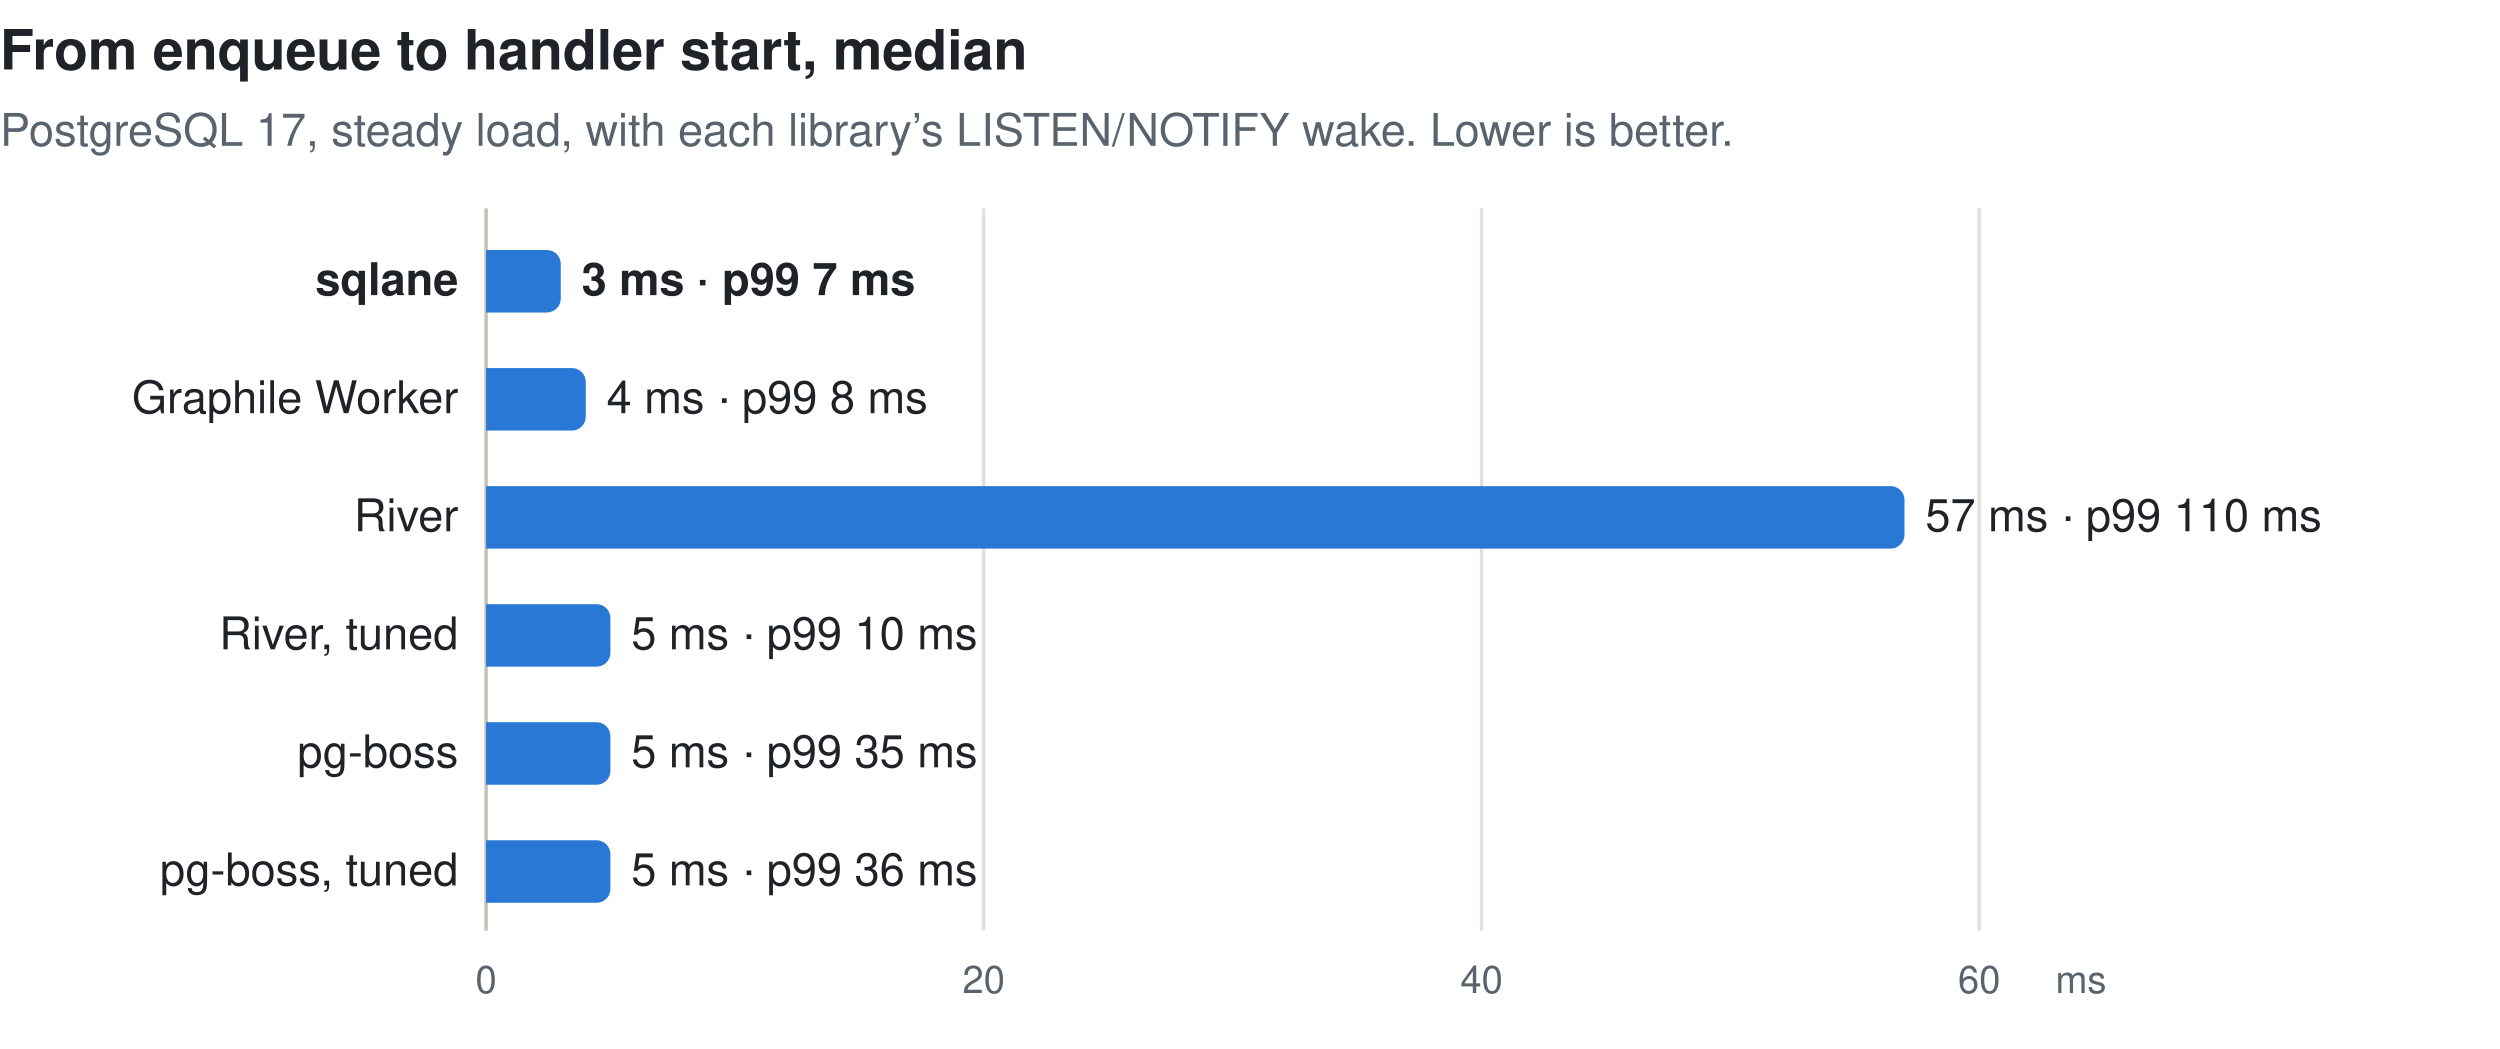
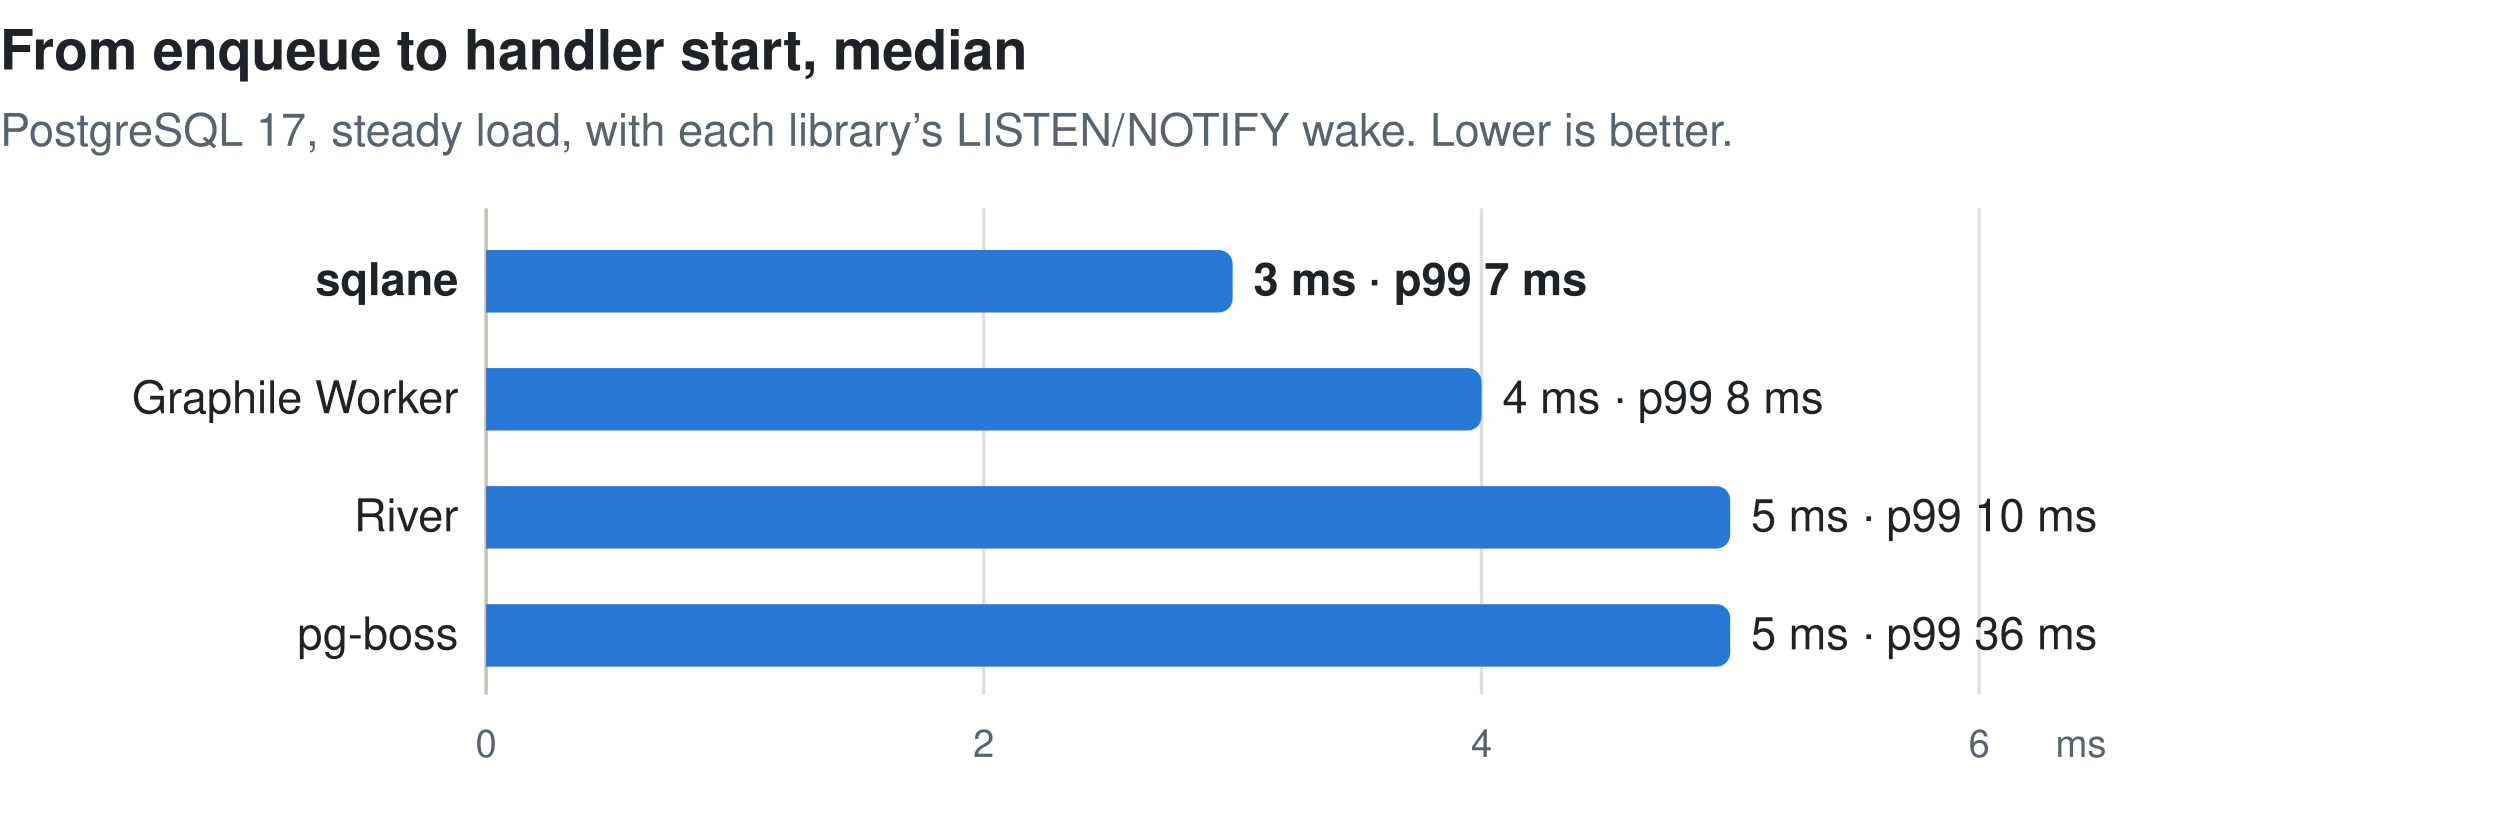
- <svg xmlns="http://www.w3.org/2000/svg" width="720" height="302" viewBox="0 0 720 302" font-family="-apple-system, BlinkMacSystemFont, 'Segoe UI', Helvetica, Arial, sans-serif" role="img" aria-label="From enqueue to handler start, median">
+ <svg xmlns="http://www.w3.org/2000/svg" width="720" height="234" viewBox="0 0 720 234" font-family="-apple-system, BlinkMacSystemFont, 'Segoe UI', Helvetica, Arial, sans-serif" role="img" aria-label="From enqueue to handler start, median">
  <text x="0" y="20" font-size="16" font-weight="600" fill="#1f2328">From enqueue to handler start, median</text>
  <text x="0" y="42" font-size="13" fill="#59636e">PostgreSQL 17, steady load, with each library’s LISTEN/NOTIFY wake. Lower is better.</text>
-   <line x1="140.0" y1="60" x2="140.0" y2="268" stroke="#c3c2b7" />
-   <text x="140.0" y="286" font-size="11" fill="#59636e" text-anchor="middle">0</text>
-   <line x1="283.3" y1="60" x2="283.3" y2="268" stroke="#e1e0d9" />
-   <text x="283.3" y="286" font-size="11" fill="#59636e" text-anchor="middle">20</text>
-   <line x1="426.7" y1="60" x2="426.7" y2="268" stroke="#e1e0d9" />
-   <text x="426.7" y="286" font-size="11" fill="#59636e" text-anchor="middle">40</text>
-   <line x1="570.0" y1="60" x2="570.0" y2="268" stroke="#e1e0d9" />
-   <text x="570.0" y="286" font-size="11" fill="#59636e" text-anchor="middle">60</text>
-   <text x="592" y="286" font-size="11" fill="#59636e">ms</text>
+   <line x1="140.0" y1="60" x2="140.0" y2="200" stroke="#c3c2b7" />
+   <text x="140.0" y="218" font-size="11" fill="#59636e" text-anchor="middle">0</text>
+   <line x1="283.3" y1="60" x2="283.3" y2="200" stroke="#e1e0d9" />
+   <text x="283.3" y="218" font-size="11" fill="#59636e" text-anchor="middle">2</text>
+   <line x1="426.7" y1="60" x2="426.7" y2="200" stroke="#e1e0d9" />
+   <text x="426.7" y="218" font-size="11" fill="#59636e" text-anchor="middle">4</text>
+   <line x1="570.0" y1="60" x2="570.0" y2="200" stroke="#e1e0d9" />
+   <text x="570.0" y="218" font-size="11" fill="#59636e" text-anchor="middle">6</text>
+   <text x="592" y="218" font-size="11" fill="#59636e">ms</text>
  <text x="132" y="85" font-size="13" fill="#1f2328" text-anchor="end" font-weight="600">sqlane</text>
-   <path d="M140,72H157.5A4,4 0 0 1 161.5,76V86A4,4 0 0 1 157.5,90H140Z" fill="#2a78d6" />
-   <text x="167.5" y="85" font-size="13" fill="#1f2328" font-weight="600">3 ms · p99 7 ms</text>
+   <path d="M140,72H351.0A4,4 0 0 1 355.0,76V86A4,4 0 0 1 351.0,90H140Z" fill="#2a78d6" />
+   <text x="361.0" y="85" font-size="13" fill="#1f2328" font-weight="600">3 ms · p99 7 ms</text>
  <text x="132" y="119" font-size="13" fill="#1f2328" text-anchor="end">Graphile Worker</text>
-   <path d="M140,106H164.7A4,4 0 0 1 168.7,110V120A4,4 0 0 1 164.7,124H140Z" fill="#2a78d6" />
-   <text x="174.7" y="119" font-size="13" fill="#1f2328">4 ms · p99 8 ms</text>
+   <path d="M140,106H422.7A4,4 0 0 1 426.7,110V120A4,4 0 0 1 422.7,124H140Z" fill="#2a78d6" />
+   <text x="432.7" y="119" font-size="13" fill="#1f2328">4 ms · p99 8 ms</text>
  <text x="132" y="153" font-size="13" fill="#1f2328" text-anchor="end">River</text>
-   <path d="M140,140H544.5A4,4 0 0 1 548.5,144V154A4,4 0 0 1 544.5,158H140Z" fill="#2a78d6" />
-   <text x="554.5" y="153" font-size="13" fill="#1f2328">57 ms · p99 110 ms</text>
-   <text x="132" y="187" font-size="13" fill="#1f2328" text-anchor="end">River, tuned</text>
-   <path d="M140,174H171.8A4,4 0 0 1 175.8,178V188A4,4 0 0 1 171.8,192H140Z" fill="#2a78d6" />
-   <text x="181.8" y="187" font-size="13" fill="#1f2328">5 ms · p99 10 ms</text>
-   <text x="132" y="221" font-size="13" fill="#1f2328" text-anchor="end">pg-boss</text>
-   <path d="M140,208H171.8A4,4 0 0 1 175.8,212V222A4,4 0 0 1 171.8,226H140Z" fill="#2a78d6" />
-   <text x="181.8" y="221" font-size="13" fill="#1f2328">5 ms · p99 35 ms</text>
-   <text x="132" y="255" font-size="13" fill="#1f2328" text-anchor="end">pg-boss, tuned</text>
-   <path d="M140,242H171.8A4,4 0 0 1 175.8,246V256A4,4 0 0 1 171.8,260H140Z" fill="#2a78d6" />
-   <text x="181.8" y="255" font-size="13" fill="#1f2328">5 ms · p99 36 ms</text>
+   <path d="M140,140H494.3A4,4 0 0 1 498.3,144V154A4,4 0 0 1 494.3,158H140Z" fill="#2a78d6" />
+   <text x="504.3" y="153" font-size="13" fill="#1f2328">5 ms · p99 10 ms</text>
+   <text x="132" y="187" font-size="13" fill="#1f2328" text-anchor="end">pg-boss</text>
+   <path d="M140,174H494.3A4,4 0 0 1 498.3,178V188A4,4 0 0 1 494.3,192H140Z" fill="#2a78d6" />
+   <text x="504.3" y="187" font-size="13" fill="#1f2328">5 ms · p99 36 ms</text>
</svg>
